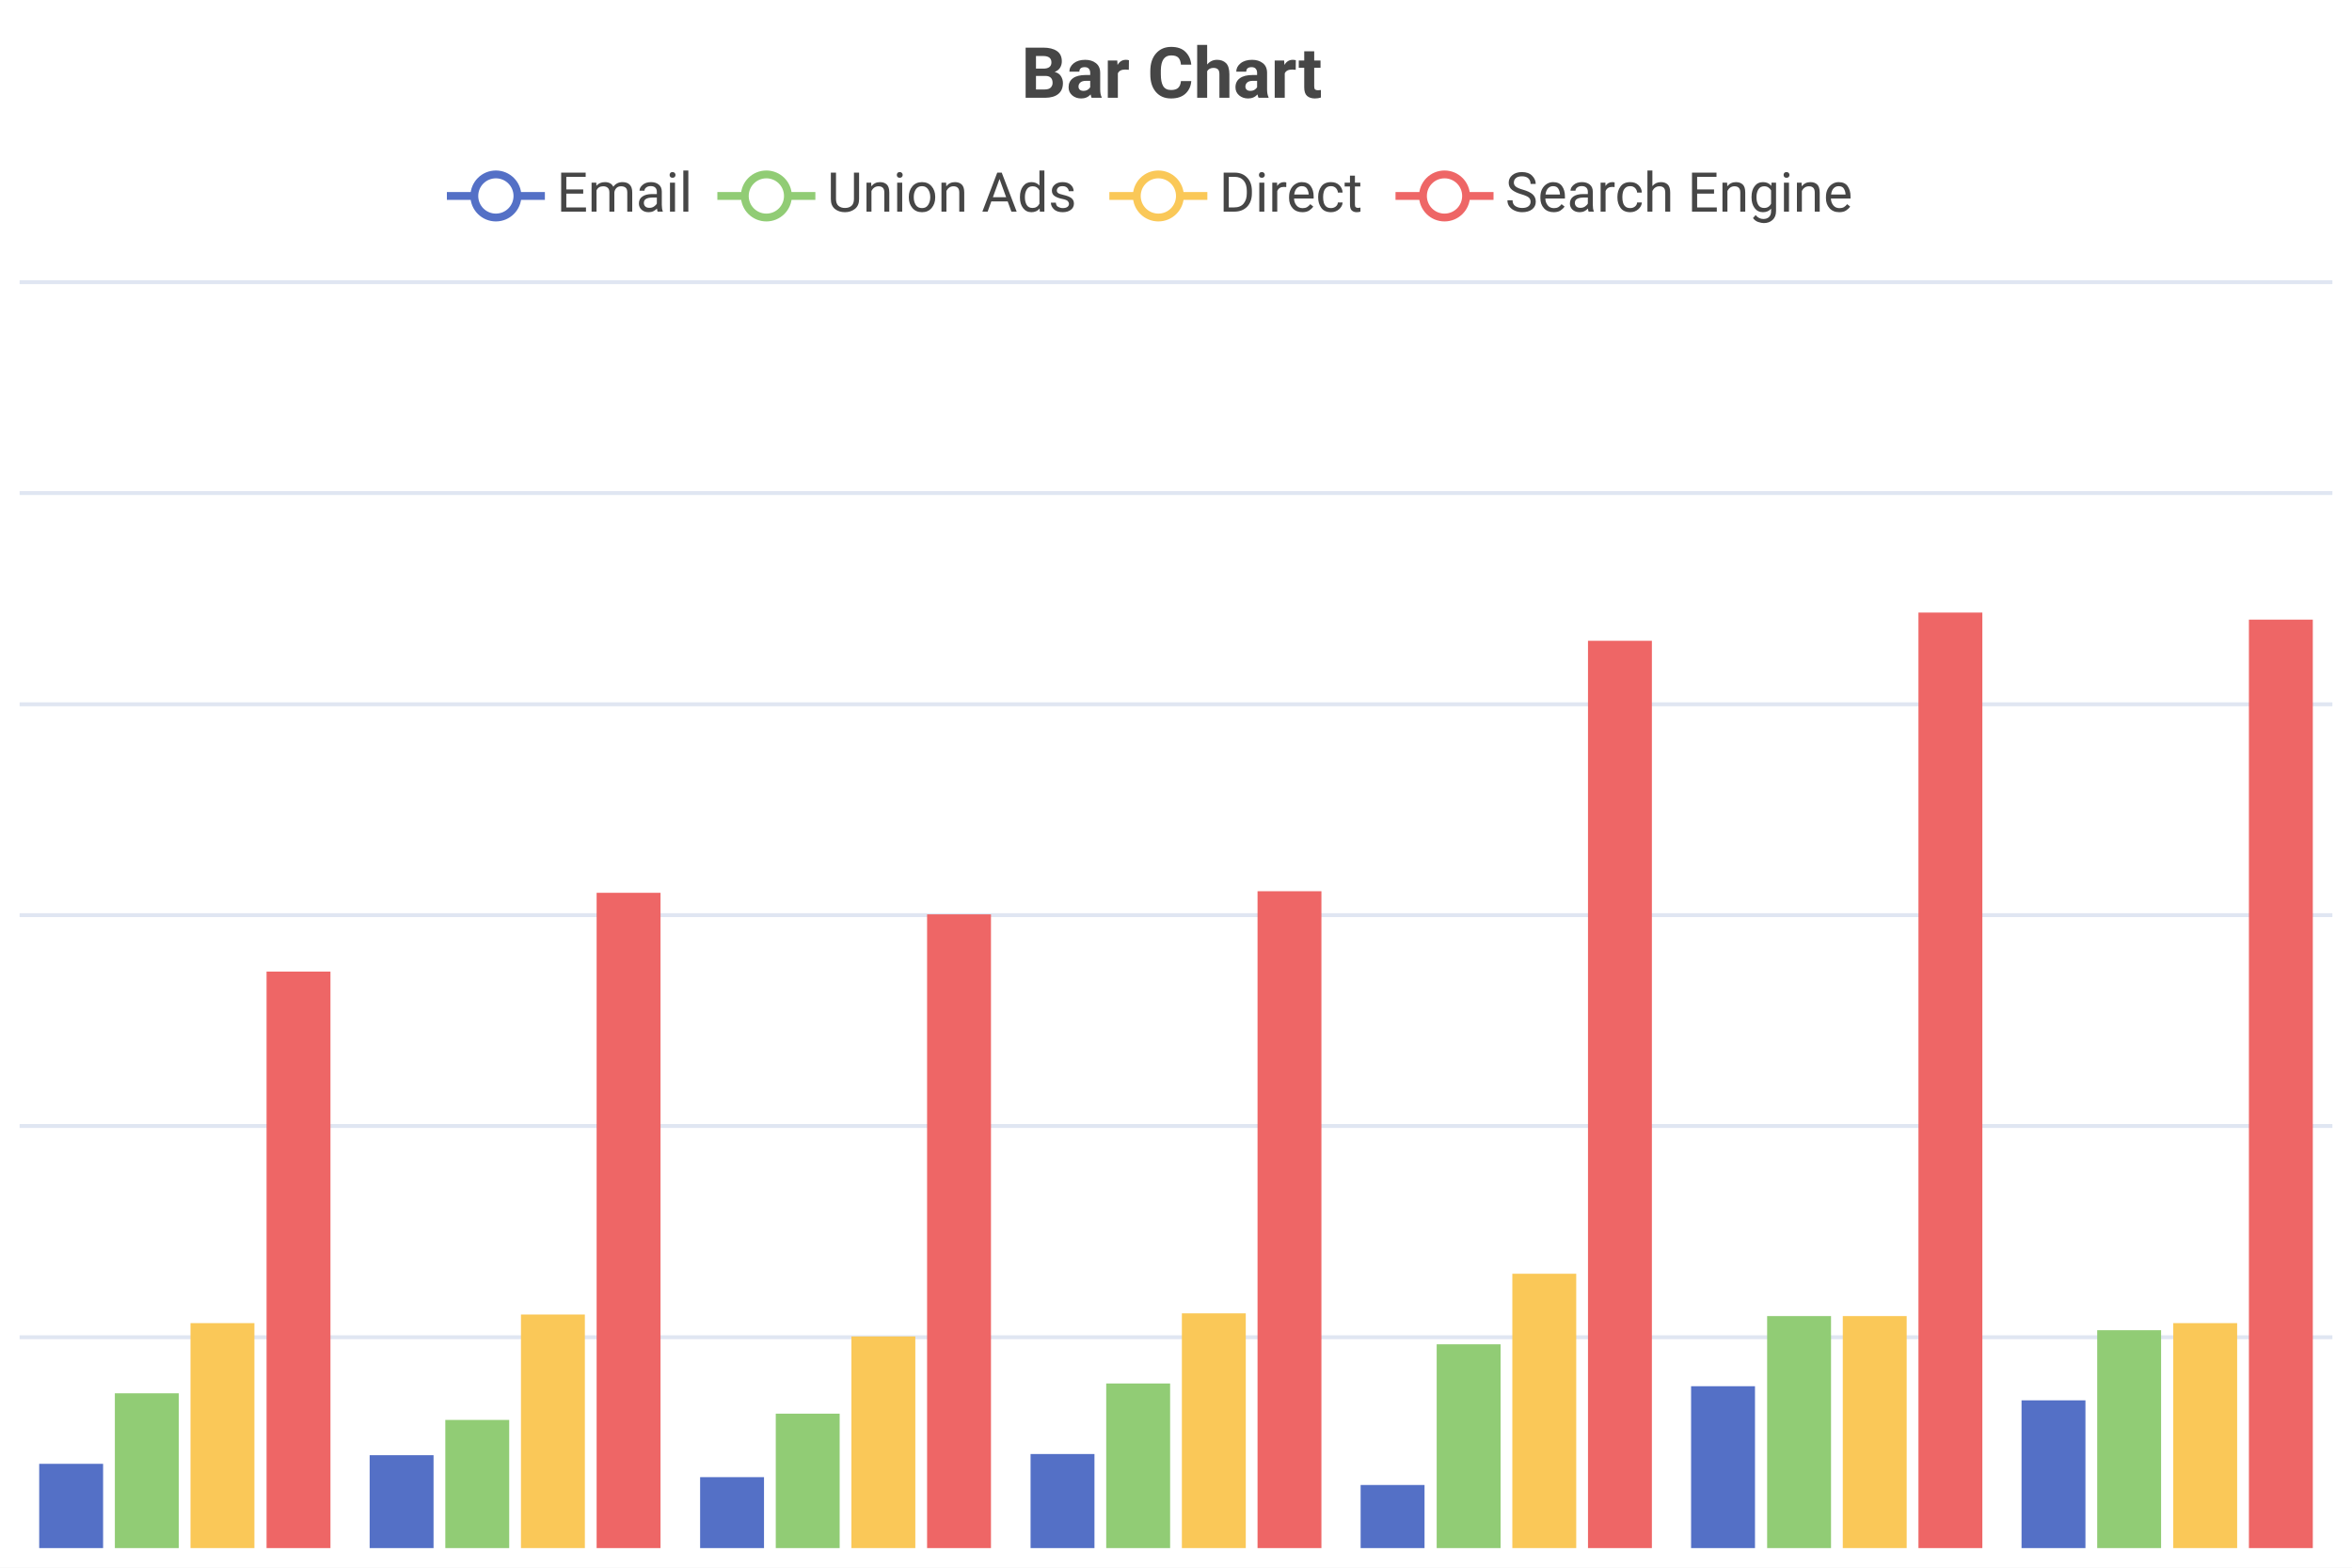
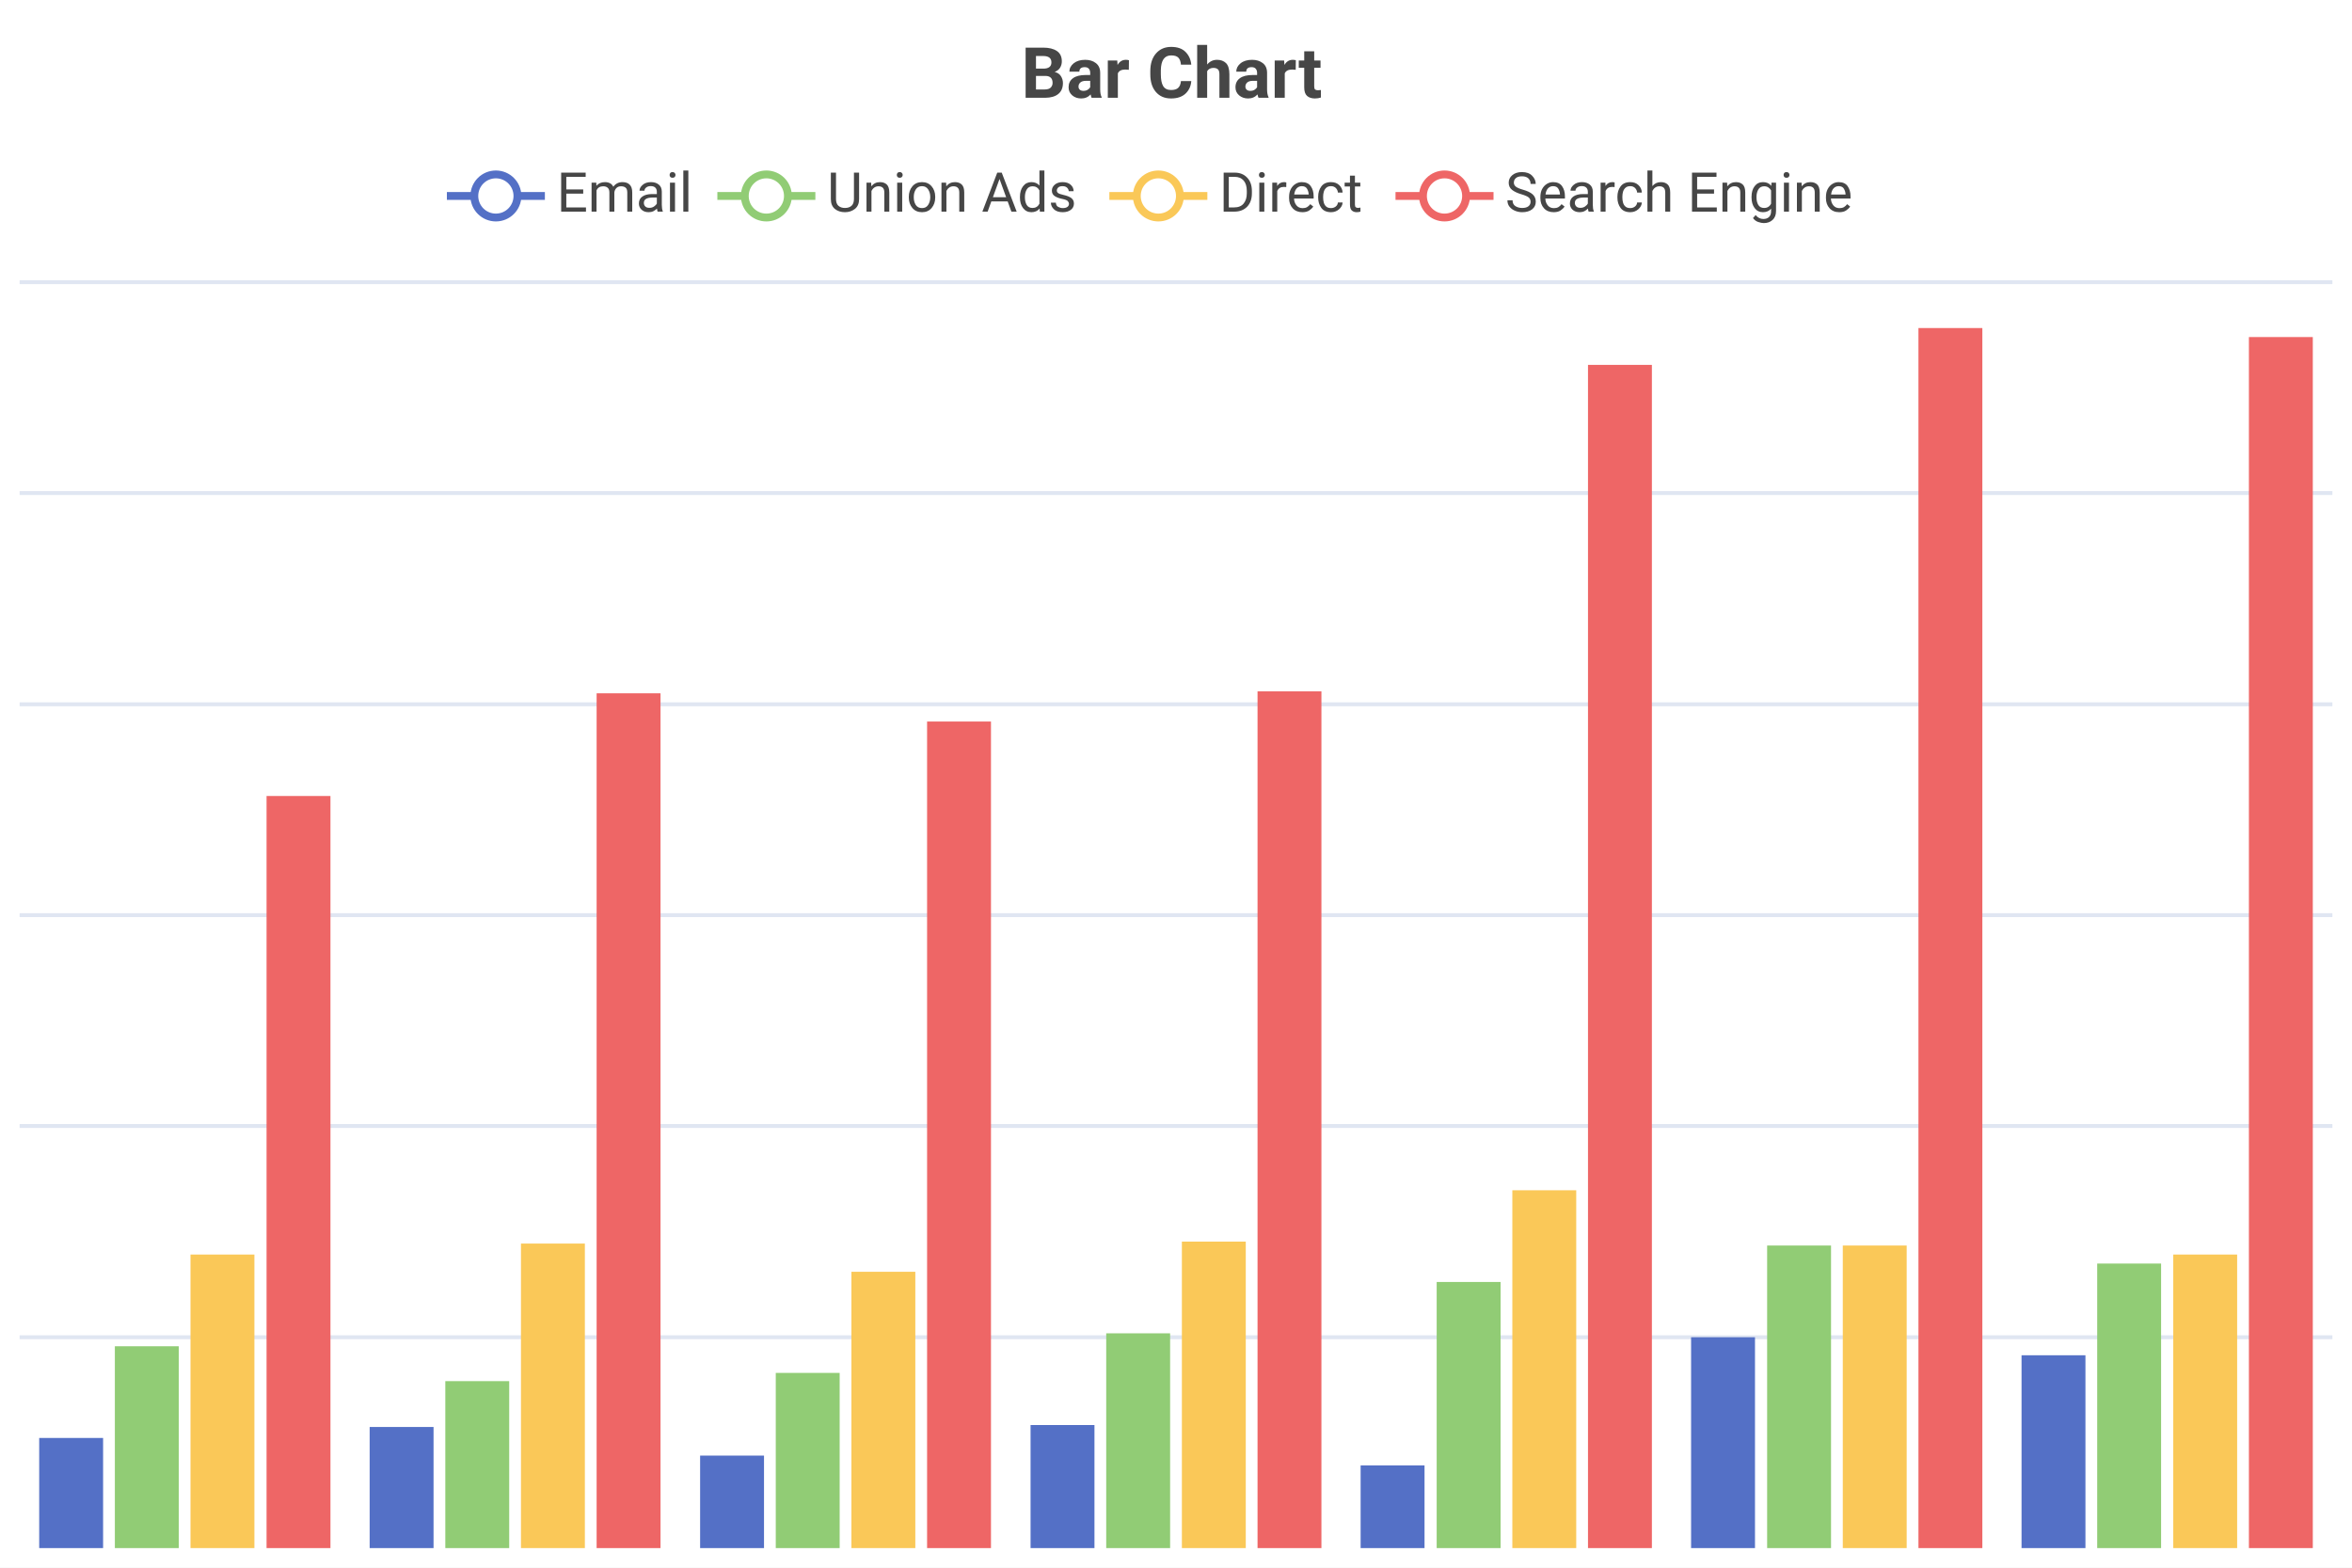
<svg xmlns="http://www.w3.org/2000/svg" width="600" height="400" viewBox="0 0 600 400">
  <rect x="0" y="0" width="600" height="400" fill="#FFFFFF" />
  <text font-size="18" x="260.5" y="5" dy="15" font-weight="bold" dominant-baseline="middle" font-family="Roboto" fill="#464646">
Bar Chart
</text>
  <g>
    <line stroke-width="2" x1="114" y1="50" x2="139" y2="50" stroke="#5470C6" />
    <circle cx="126.5" cy="50" r="5.5" stroke-width="2" stroke="#5470C6" fill="#FFFFFF" />
    <text font-size="14" x="142" y="54" font-family="Roboto" fill="#464646">
Email
</text>
  </g>
  <g>
    <line stroke-width="2" x1="183" y1="50" x2="208" y2="50" stroke="#91CC75" />
    <circle cx="195.5" cy="50" r="5.5" stroke-width="2" stroke="#91CC75" fill="#FFFFFF" />
    <text font-size="14" x="211" y="54" font-family="Roboto" fill="#464646">
Union Ads
</text>
  </g>
  <g>
    <line stroke-width="2" x1="283" y1="50" x2="308" y2="50" stroke="#FAC858" />
    <circle cx="295.5" cy="50" r="5.5" stroke-width="2" stroke="#FAC858" fill="#FFFFFF" />
    <text font-size="14" x="311" y="54" font-family="Roboto" fill="#464646">
Direct
</text>
  </g>
  <g>
    <line stroke-width="2" x1="356" y1="50" x2="381" y2="50" stroke="#EE6666" />
    <circle cx="368.5" cy="50" r="5.5" stroke-width="2" stroke="#EE6666" fill="#FFFFFF" />
    <text font-size="14" x="384" y="54" font-family="Roboto" fill="#464646">
Search Engine
</text>
  </g>
  <g stroke="#E0E6F2">
    <line stroke-width="1" x1="5" y1="72" x2="595" y2="72" />
    <line stroke-width="1" x1="5" y1="125.8" x2="595" y2="125.8" />
    <line stroke-width="1" x1="5" y1="179.7" x2="595" y2="179.7" />
    <line stroke-width="1" x1="5" y1="233.5" x2="595" y2="233.5" />
    <line stroke-width="1" x1="5" y1="287.3" x2="595" y2="287.3" />
    <line stroke-width="1" x1="5" y1="341.2" x2="595" y2="341.2" />
  </g>
-   <rect x="10" y="373.5" width="16.3" height="21.5" fill="#5470C6" />
-   <rect x="94.3" y="371.3" width="16.3" height="23.7" fill="#5470C6" />
-   <rect x="178.6" y="376.9" width="16.3" height="18.1" fill="#5470C6" />
-   <rect x="262.9" y="371" width="16.3" height="24" fill="#5470C6" />
-   <rect x="347.1" y="378.9" width="16.3" height="16.1" fill="#5470C6" />
-   <rect x="431.4" y="353.7" width="16.3" height="41.3" fill="#5470C6" />
-   <rect x="515.7" y="357.3" width="16.3" height="37.7" fill="#5470C6" />
-   <rect x="29.3" y="355.5" width="16.3" height="39.5" fill="#91CC75" />
-   <rect x="113.6" y="362.3" width="16.3" height="32.7" fill="#91CC75" />
-   <rect x="197.9" y="360.7" width="16.3" height="34.3" fill="#91CC75" />
-   <rect x="282.2" y="353" width="16.3" height="42" fill="#91CC75" />
-   <rect x="366.5" y="343" width="16.3" height="52" fill="#91CC75" />
-   <rect x="450.8" y="335.8" width="16.3" height="59.2" fill="#91CC75" />
-   <rect x="535" y="339.4" width="16.3" height="55.6" fill="#91CC75" />
-   <rect x="48.6" y="337.6" width="16.3" height="57.4" fill="#FAC858" />
-   <rect x="132.9" y="335.4" width="16.3" height="59.6" fill="#FAC858" />
-   <rect x="217.2" y="341" width="16.3" height="54" fill="#FAC858" />
-   <rect x="301.5" y="335.1" width="16.3" height="59.9" fill="#FAC858" />
-   <rect x="385.8" y="325" width="16.3" height="70" fill="#FAC858" />
-   <rect x="470.1" y="335.8" width="16.3" height="59.2" fill="#FAC858" />
-   <rect x="554.4" y="337.6" width="16.3" height="57.4" fill="#FAC858" />
-   <rect x="68" y="247.9" width="16.3" height="147.1" fill="#EE6666" />
-   <rect x="152.2" y="227.8" width="16.3" height="167.2" fill="#EE6666" />
-   <rect x="236.5" y="233.3" width="16.3" height="161.7" fill="#EE6666" />
-   <rect x="320.8" y="227.4" width="16.3" height="167.6" fill="#EE6666" />
-   <rect x="405.1" y="163.5" width="16.3" height="231.5" fill="#EE6666" />
-   <rect x="489.4" y="156.3" width="16.3" height="238.7" fill="#EE6666" />
-   <rect x="573.7" y="158.1" width="16.3" height="236.9" fill="#EE6666" />
+   <rect x="10" y="366.9" width="16.3" height="28.1" fill="#5470C6" />
+   <rect x="94.3" y="364.1" width="16.3" height="30.9" fill="#5470C6" />
+   <rect x="178.6" y="371.4" width="16.3" height="23.6" fill="#5470C6" />
+   <rect x="262.9" y="363.6" width="16.3" height="31.4" fill="#5470C6" />
+   <rect x="347.1" y="373.9" width="16.3" height="21.1" fill="#5470C6" />
+   <rect x="431.4" y="341.2" width="16.3" height="53.8" fill="#5470C6" />
+   <rect x="515.7" y="345.8" width="16.3" height="49.2" fill="#5470C6" />
+   <rect x="29.3" y="343.5" width="16.3" height="51.5" fill="#91CC75" />
+   <rect x="113.6" y="352.4" width="16.3" height="42.6" fill="#91CC75" />
+   <rect x="197.9" y="350.3" width="16.3" height="44.7" fill="#91CC75" />
+   <rect x="282.2" y="340.2" width="16.3" height="54.8" fill="#91CC75" />
+   <rect x="366.5" y="327.1" width="16.3" height="67.9" fill="#91CC75" />
+   <rect x="450.8" y="317.8" width="16.3" height="77.2" fill="#91CC75" />
+   <rect x="535" y="322.4" width="16.3" height="72.6" fill="#91CC75" />
+   <rect x="48.6" y="320.1" width="16.3" height="74.9" fill="#FAC858" />
+   <rect x="132.9" y="317.3" width="16.3" height="77.7" fill="#FAC858" />
+   <rect x="217.2" y="324.5" width="16.3" height="70.5" fill="#FAC858" />
+   <rect x="301.5" y="316.8" width="16.3" height="78.2" fill="#FAC858" />
+   <rect x="385.8" y="303.7" width="16.3" height="91.3" fill="#FAC858" />
+   <rect x="470.1" y="317.8" width="16.3" height="77.2" fill="#FAC858" />
+   <rect x="554.4" y="320.1" width="16.3" height="74.9" fill="#FAC858" />
+   <rect x="68" y="203.1" width="16.3" height="191.9" fill="#EE6666" />
+   <rect x="152.2" y="176.9" width="16.3" height="218.1" fill="#EE6666" />
+   <rect x="236.5" y="184.1" width="16.3" height="210.9" fill="#EE6666" />
+   <rect x="320.8" y="176.4" width="16.3" height="218.6" fill="#EE6666" />
+   <rect x="405.1" y="93.1" width="16.3" height="301.9" fill="#EE6666" />
+   <rect x="489.4" y="83.7" width="16.3" height="311.3" fill="#EE6666" />
+   <rect x="573.7" y="86" width="16.3" height="309" fill="#EE6666" />
</svg>
